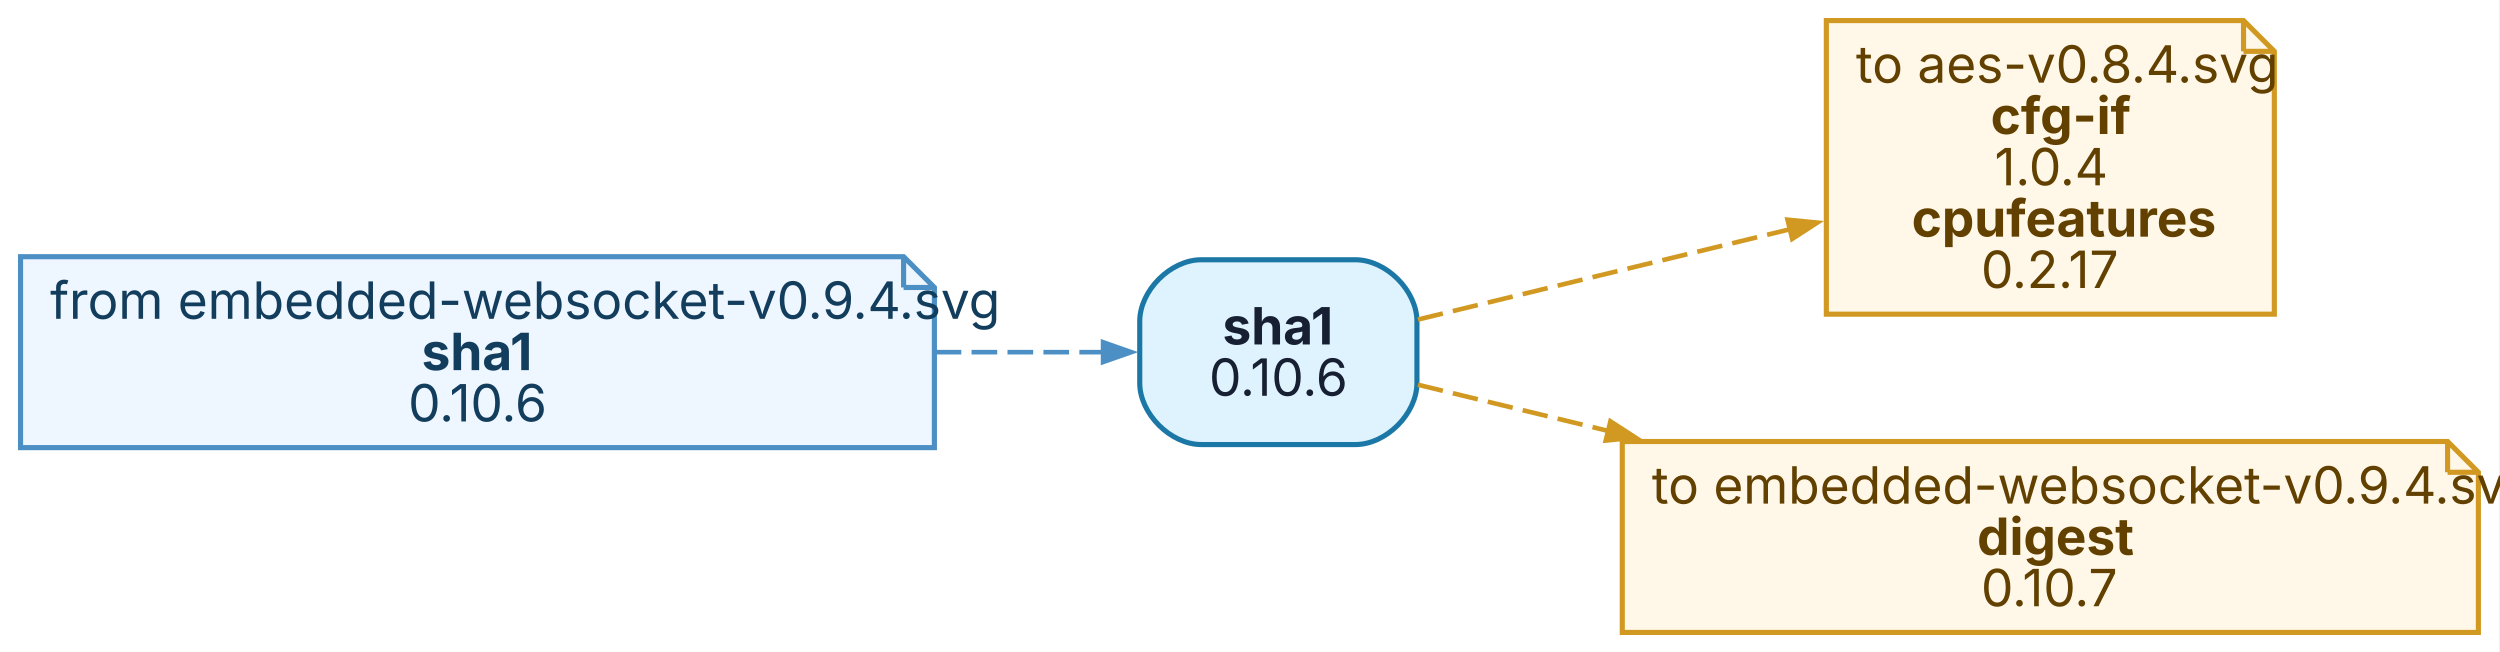
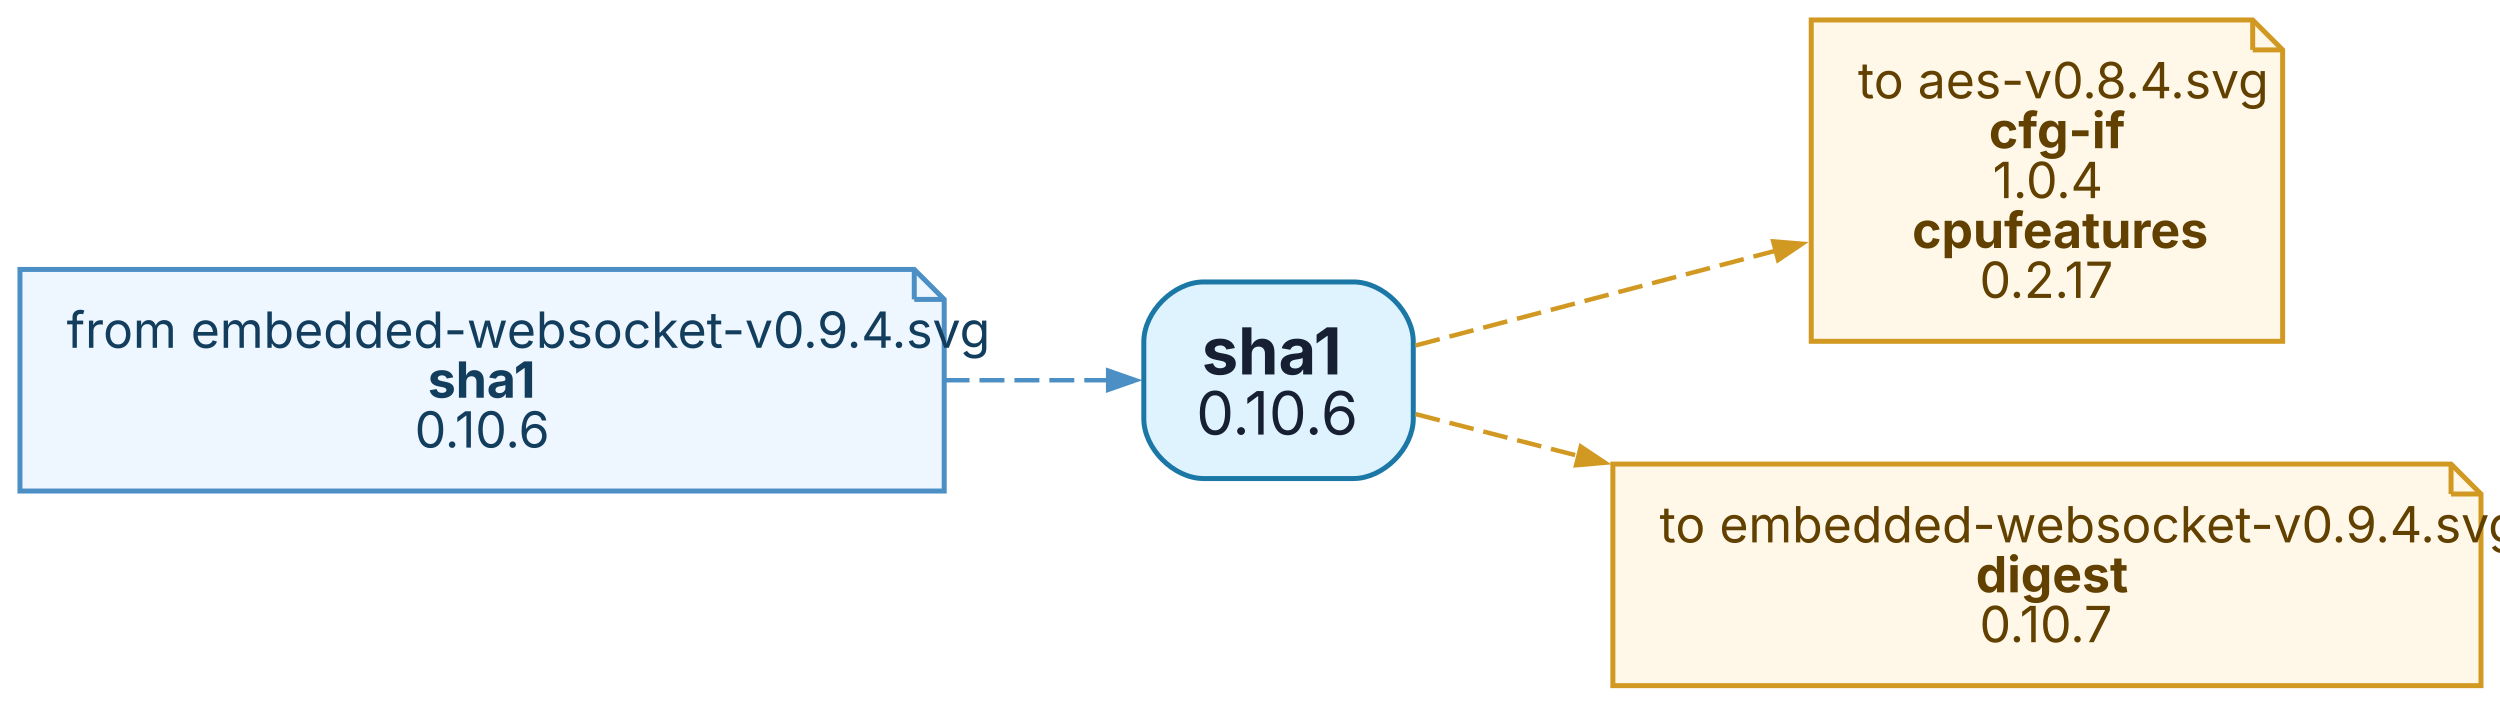
- <svg xmlns="http://www.w3.org/2000/svg" width="487pt" height="127pt" viewBox="0.00 0.00 487.00 127.00">
-   <g id="graph0" class="graph" transform="scale(1 1) rotate(0) translate(4 123.2)">
-     <polygon fill="white" stroke="none" points="-4,4 -4,-123.2 482.79,-123.2 482.79,4 -4,4" />
+ <svg xmlns="http://www.w3.org/2000/svg" width="501pt" height="141pt" viewBox="0.00 0.00 501.00 141.00">
+   <g id="graph0" class="graph" transform="scale(1 1) rotate(0) translate(4 137.4)">
+     <polygon fill="white" stroke="none" points="-4,4 -4,-137.4 497.19,-137.4 497.19,4 -4,4" />
    <g id="node1" class="node">
-       <path fill="#dff3ff" stroke="#1b78a6" d="M260.02,-72.6C260.02,-72.6 230.02,-72.6 230.02,-72.6 224.02,-72.6 218.02,-66.6 218.02,-60.6 218.02,-60.6 218.02,-48.6 218.02,-48.6 218.02,-42.6 224.02,-36.6 230.02,-36.6 230.02,-36.6 260.02,-36.6 260.02,-36.6 266.02,-36.6 272.02,-42.6 272.02,-48.6 272.02,-48.6 272.02,-60.6 272.02,-60.6 272.02,-66.6 266.02,-72.6 260.02,-72.6" />
-       <text xml:space="preserve" text-anchor="start" x="234.14" y="-56.1" font-family="Inter,Arial" font-weight="bold" font-size="10.00" fill="#172033">sha1</text>
-       <text xml:space="preserve" text-anchor="start" x="231.52" y="-46.1" font-family="Inter,Arial" font-size="10.00" fill="#172033">0.10.6</text>
+       <path fill="#dff3ff" stroke="#1b78a6" d="M267.22,-80.9C267.22,-80.9 237.22,-80.9 237.22,-80.9 231.22,-80.9 225.22,-74.9 225.22,-68.9 225.22,-68.9 225.22,-53.5 225.22,-53.5 225.22,-47.5 231.22,-41.5 237.22,-41.5 237.22,-41.5 267.22,-41.5 267.22,-41.5 273.22,-41.5 279.22,-47.5 279.22,-53.5 279.22,-53.5 279.22,-68.9 279.22,-68.9 279.22,-74.9 273.22,-80.9 267.22,-80.9" />
+       <text xml:space="preserve" text-anchor="start" x="236.84" y="-62.35" font-family="Inter,Arial" font-weight="bold" font-size="13.00" fill="#172033">sha1</text>
+       <text xml:space="preserve" text-anchor="start" x="235.72" y="-50.3" font-family="Inter,Arial" font-size="12.00" fill="#172033">0.10.6</text>
    </g>
    <g id="node2" class="node">
-       <polygon fill="#fff8e8" stroke="#d19922" points="433.04,-119.2 351.77,-119.2 351.77,-62 439.04,-62 439.04,-113.2 433.04,-119.2" />
-       <polyline fill="none" stroke="#d19922" points="433.04,-119.2 433.04,-113.2" />
-       <polyline fill="none" stroke="#d19922" points="439.04,-113.2 433.04,-113.2" />
-       <text xml:space="preserve" text-anchor="start" x="357.53" y="-107.1" font-family="Inter,Arial" font-size="10.00" fill="#614000">to aes-v0.8.4.svg</text>
-       <text xml:space="preserve" text-anchor="start" x="383.78" y="-97.1" font-family="Inter,Arial" font-weight="bold" font-size="10.00" fill="#614000">cfg-if</text>
-       <text xml:space="preserve" text-anchor="start" x="384.53" y="-87.1" font-family="Inter,Arial" font-size="10.00" fill="#614000">1.0.4</text>
-       <text xml:space="preserve" text-anchor="start" x="368.4" y="-77.1" font-family="Inter,Arial" font-weight="bold" font-size="10.00" fill="#614000">cpufeatures</text>
-       <text xml:space="preserve" text-anchor="start" x="381.9" y="-67.1" font-family="Inter,Arial" font-size="10.00" fill="#614000">0.2.17</text>
+       <polygon fill="#fff8e8" stroke="#d19922" points="447.44,-133.4 358.97,-133.4 358.97,-69 453.44,-69 453.44,-127.4 447.44,-133.4" />
+       <polyline fill="none" stroke="#d19922" points="447.44,-133.4 447.44,-127.4" />
+       <polyline fill="none" stroke="#d19922" points="453.44,-127.4 447.44,-127.4" />
+       <text xml:space="preserve" text-anchor="start" x="368.33" y="-117.7" font-family="Inter,Arial" font-size="10.00" fill="#614000">to aes-v0.8.4.svg</text>
+       <text xml:space="preserve" text-anchor="start" x="394.58" y="-107.7" font-family="Inter,Arial" font-weight="bold" font-size="10.00" fill="#614000">cfg-if</text>
+       <text xml:space="preserve" text-anchor="start" x="395.33" y="-97.7" font-family="Inter,Arial" font-size="10.00" fill="#614000">1.0.4</text>
+       <text xml:space="preserve" text-anchor="start" x="379.2" y="-87.7" font-family="Inter,Arial" font-weight="bold" font-size="10.00" fill="#614000">cpufeatures</text>
+       <text xml:space="preserve" text-anchor="start" x="392.7" y="-77.7" font-family="Inter,Arial" font-size="10.00" fill="#614000">0.2.17</text>
    </g>
    <g id="edge1" class="edge">
-       <path fill="none" stroke="#d19922" stroke-width="0.9" stroke-dasharray="5,2" d="M272.21,-60.95C292.29,-65.83 320.61,-72.7 344.92,-78.6" />
-       <polygon fill="#d19922" stroke="#d19922" stroke-width="0.9" points="344.21,-80.4 350.01,-79.83 345.12,-76.66 344.21,-80.4" />
+       <path fill="none" stroke="#d19922" stroke-width="0.9" stroke-dasharray="5,2" d="M279.69,-68.17C299.6,-73.41 327.54,-80.76 352.01,-87.2" />
+       <polygon fill="#d19922" stroke="#d19922" stroke-width="0.9" points="351.35,-89.02 357.16,-88.55 352.33,-85.29 351.35,-89.02" />
    </g>
    <g id="node3" class="node">
-       <polygon fill="#fff8e8" stroke="#d19922" points="472.79,-37.2 312.02,-37.2 312.02,0 478.79,0 478.79,-31.2 472.79,-37.2" />
-       <polyline fill="none" stroke="#d19922" points="472.79,-37.2 472.79,-31.2" />
-       <polyline fill="none" stroke="#d19922" points="478.79,-31.2 472.79,-31.2" />
-       <text xml:space="preserve" text-anchor="start" x="317.78" y="-25.1" font-family="Inter,Arial" font-size="10.00" fill="#614000">to embedded-websocket-v0.9.4.svg</text>
-       <text xml:space="preserve" text-anchor="start" x="381.15" y="-15.1" font-family="Inter,Arial" font-weight="bold" font-size="10.00" fill="#614000">digest</text>
-       <text xml:space="preserve" text-anchor="start" x="381.9" y="-5.1" font-family="Inter,Arial" font-size="10.00" fill="#614000">0.10.7</text>
+       <polygon fill="#fff8e8" stroke="#d19922" points="487.19,-44.4 319.22,-44.4 319.22,0 493.19,0 493.19,-38.4 487.19,-44.4" />
+       <polyline fill="none" stroke="#d19922" points="487.19,-44.4 487.19,-38.4" />
+       <polyline fill="none" stroke="#d19922" points="493.19,-38.4 487.19,-38.4" />
+       <text xml:space="preserve" text-anchor="start" x="328.58" y="-28.7" font-family="Inter,Arial" font-size="10.00" fill="#614000">to embedded-websocket-v0.9.4.svg</text>
+       <text xml:space="preserve" text-anchor="start" x="391.95" y="-18.7" font-family="Inter,Arial" font-weight="bold" font-size="10.00" fill="#614000">digest</text>
+       <text xml:space="preserve" text-anchor="start" x="392.7" y="-8.7" font-family="Inter,Arial" font-size="10.00" fill="#614000">0.10.7</text>
    </g>
    <g id="edge2" class="edge">
-       <path fill="none" stroke="#d19922" stroke-width="0.9" stroke-dasharray="5,2" d="M272.21,-48.25C282.86,-45.66 295.83,-42.52 309.29,-39.25" />
-       <polygon fill="#d19922" stroke="#d19922" stroke-width="0.9" points="309.71,-41.13 314.6,-37.96 308.8,-37.39 309.71,-41.13" />
+       <path fill="none" stroke="#d19922" stroke-width="0.9" stroke-dasharray="5,2" d="M279.69,-54.41C289.17,-51.98 300.46,-49.08 312.33,-46.03" />
+       <polygon fill="#d19922" stroke="#d19922" stroke-width="0.9" points="312.8,-47.9 317.65,-44.67 311.85,-44.17 312.8,-47.9" />
    </g>
    <g id="node4" class="node">
-       <polygon fill="#eef6ff" stroke="#4b8fc5" points="172.02,-73.2 0,-73.2 0,-36 178.02,-36 178.02,-67.2 172.02,-73.2" />
-       <polyline fill="none" stroke="#4b8fc5" points="172.02,-73.2 172.02,-67.2" />
-       <polyline fill="none" stroke="#4b8fc5" points="178.02,-67.2 172.02,-67.2" />
-       <text xml:space="preserve" text-anchor="start" x="5.76" y="-61.1" font-family="Inter,Arial" font-size="10.00" fill="#123d5c">from embedded-websocket-v0.9.4.svg</text>
-       <text xml:space="preserve" text-anchor="start" x="78.13" y="-51.1" font-family="Inter,Arial" font-weight="bold" font-size="10.00" fill="#123d5c">sha1</text>
-       <text xml:space="preserve" text-anchor="start" x="75.51" y="-41.1" font-family="Inter,Arial" font-size="10.00" fill="#123d5c">0.10.6</text>
+       <polygon fill="#eef6ff" stroke="#4b8fc5" points="179.22,-83.4 0,-83.4 0,-39 185.22,-39 185.22,-77.4 179.22,-83.4" />
+       <polyline fill="none" stroke="#4b8fc5" points="179.22,-83.4 179.22,-77.4" />
+       <polyline fill="none" stroke="#4b8fc5" points="185.22,-77.4 179.22,-77.4" />
+       <text xml:space="preserve" text-anchor="start" x="9.36" y="-67.7" font-family="Inter,Arial" font-size="10.00" fill="#123d5c">from embedded-websocket-v0.9.4.svg</text>
+       <text xml:space="preserve" text-anchor="start" x="81.74" y="-57.7" font-family="Inter,Arial" font-weight="bold" font-size="10.00" fill="#123d5c">sha1</text>
+       <text xml:space="preserve" text-anchor="start" x="79.11" y="-47.7" font-family="Inter,Arial" font-size="10.00" fill="#123d5c">0.10.6</text>
    </g>
    <g id="edge3" class="edge">
-       <path fill="none" stroke="#4b8fc5" stroke-width="0.9" stroke-dasharray="5,2" d="M178.26,-54.6C189.95,-54.6 201.28,-54.6 211.15,-54.6" />
-       <polygon fill="#4b8fc5" stroke="#4b8fc5" stroke-width="0.9" points="210.88,-56.53 216.38,-54.6 210.88,-52.68 210.88,-56.53" />
+       <path fill="none" stroke="#4b8fc5" stroke-width="0.9" stroke-dasharray="5,2" d="M185.29,-61.2C197.07,-61.2 208.45,-61.2 218.34,-61.2" />
+       <polygon fill="#4b8fc5" stroke="#4b8fc5" stroke-width="0.9" points="218.08,-63.13 223.58,-61.2 218.08,-59.28 218.08,-63.13" />
    </g>
  </g>
</svg>
